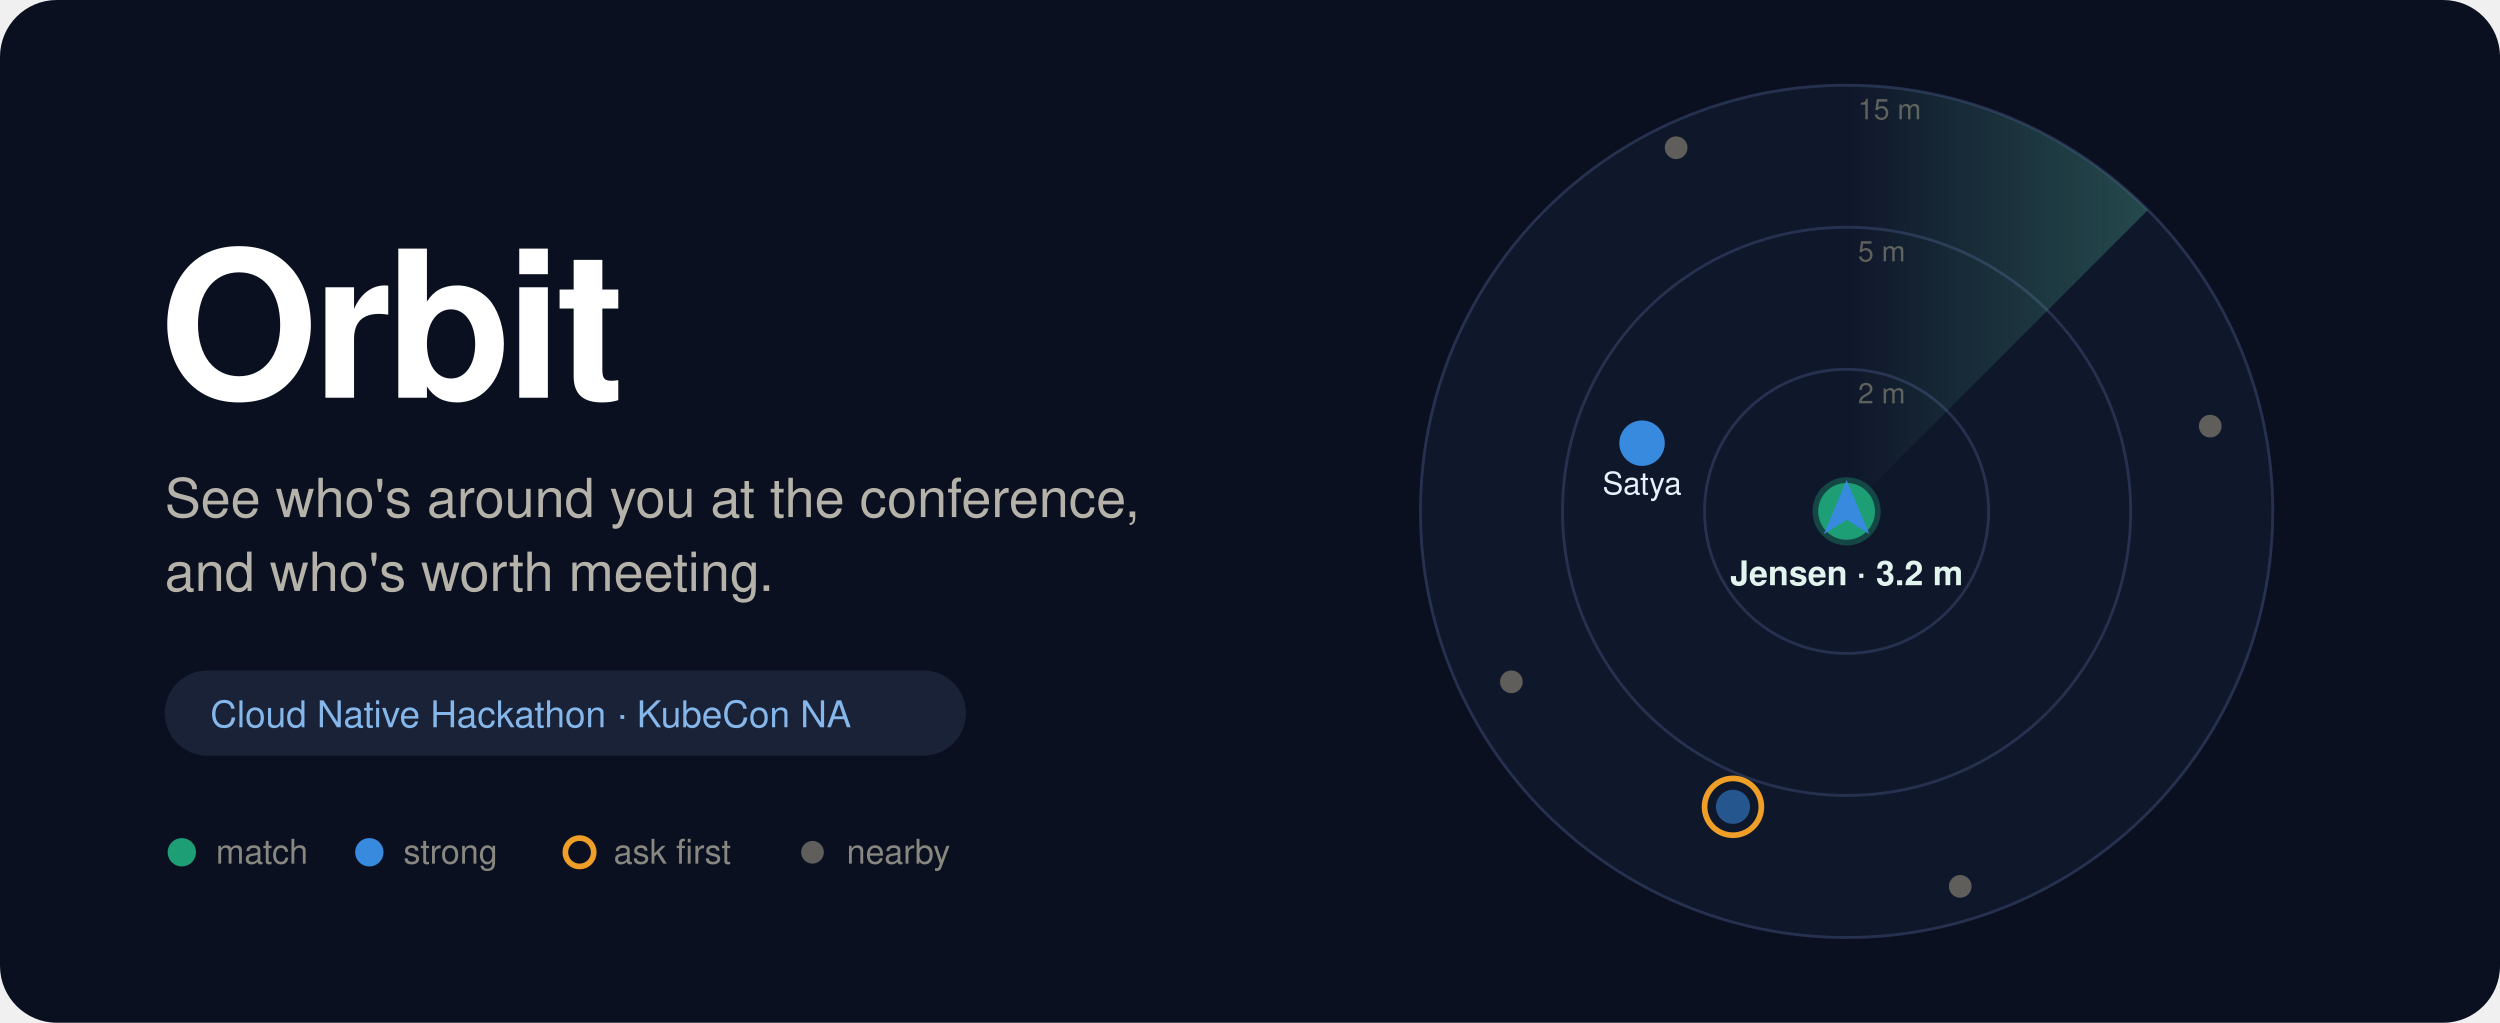
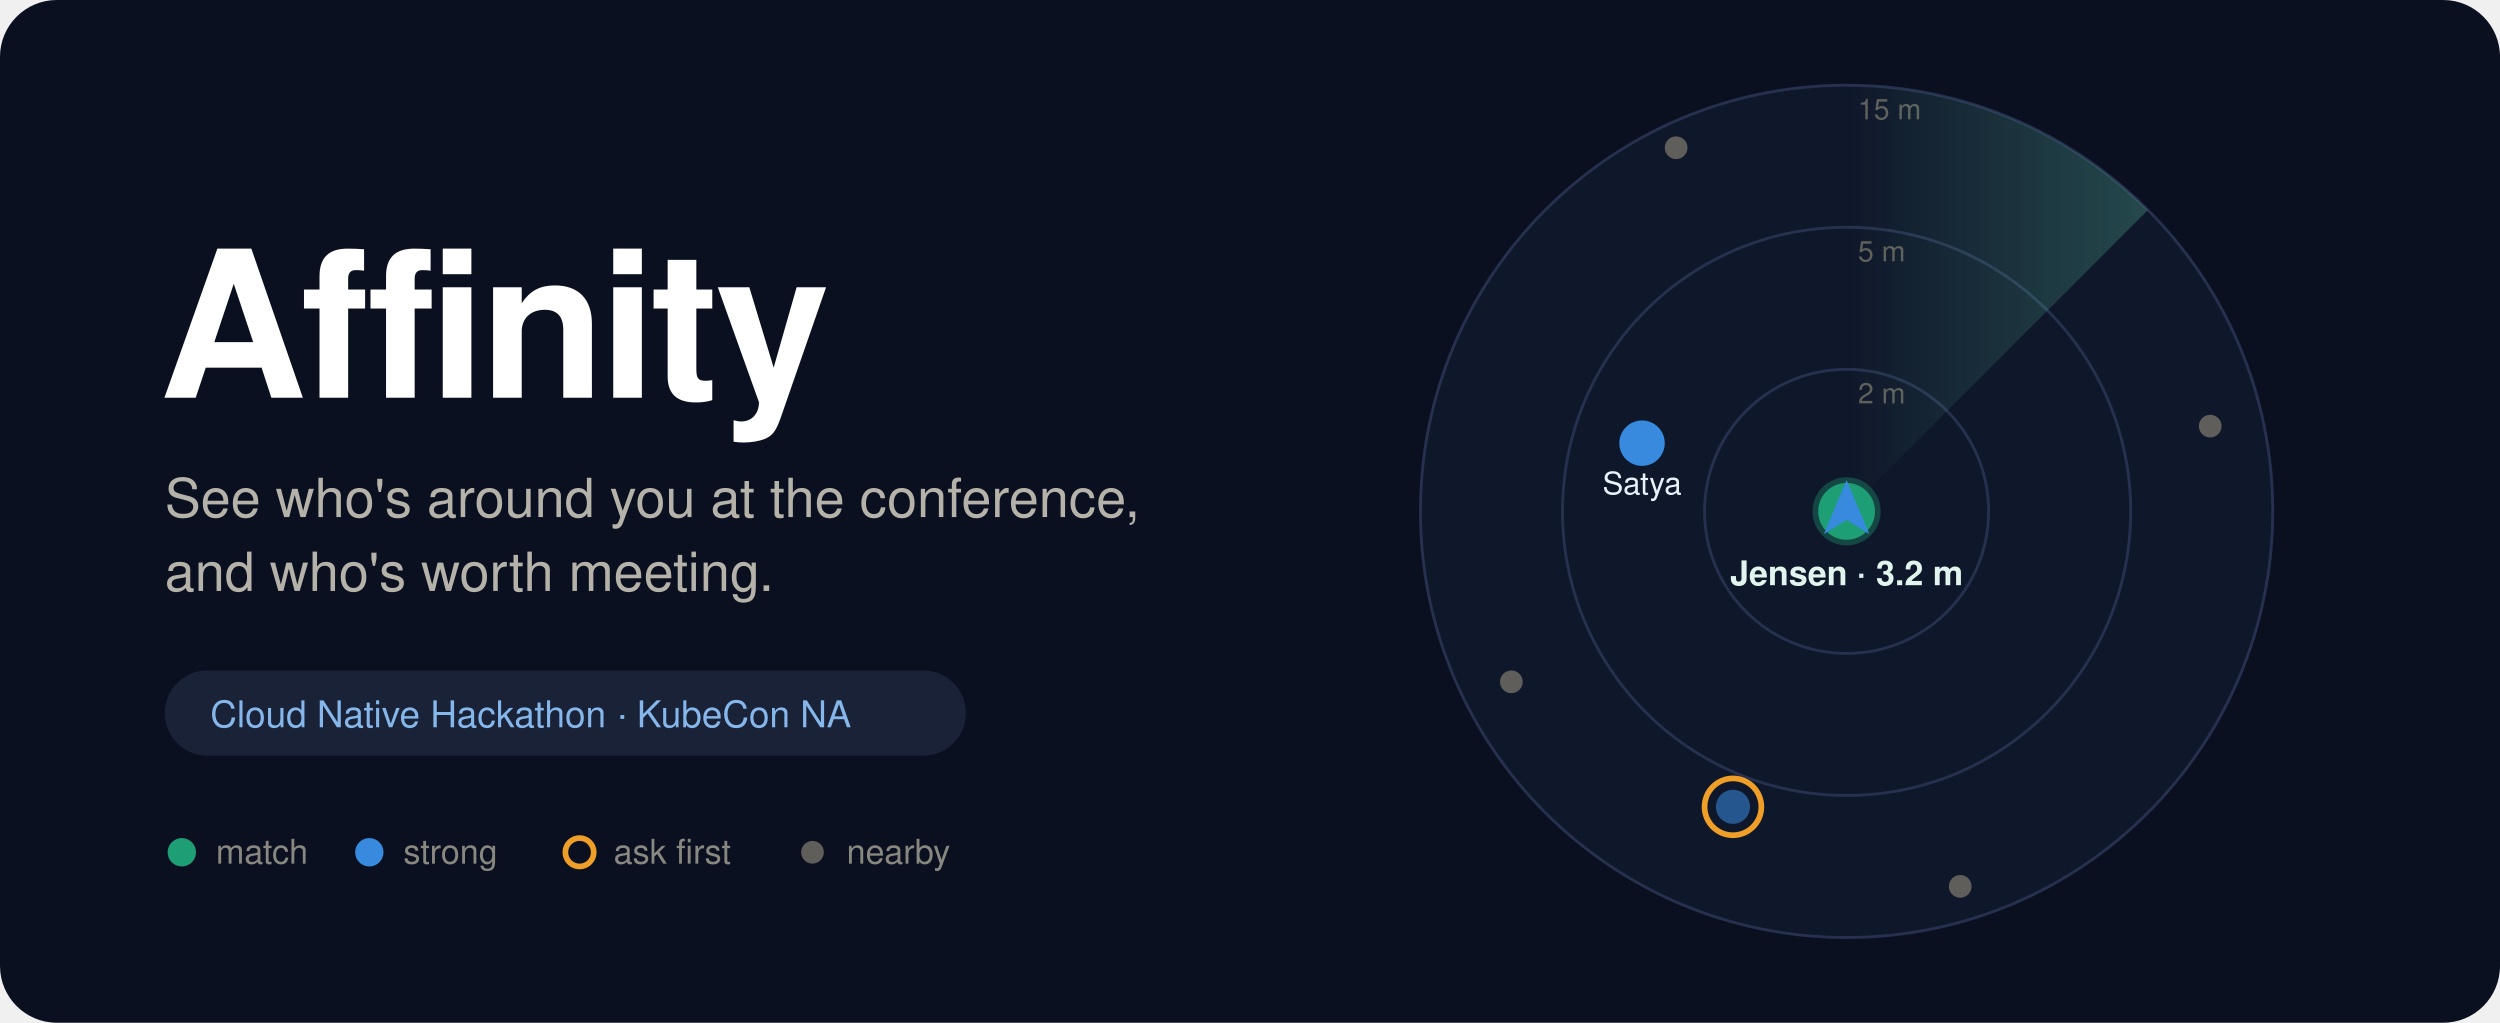
<svg xmlns="http://www.w3.org/2000/svg" viewBox="0 0 880 360" width="880" height="360" role="img" aria-labelledby="title desc">
  <defs>
    <linearGradient id="sweep" x1="0" y1="0" x2="1" y2="0">
      <stop offset="0" stop-color="#5DCAA5" stop-opacity="0" />
      <stop offset="1" stop-color="#5DCAA5" stop-opacity="0.28" />
    </linearGradient>
  </defs>
  <rect width="880" height="360" rx="20" fill="#0B1020" />
  <g font-family="-apple-system, BlinkMacSystemFont, 'Segoe UI', Helvetica, Arial, sans-serif">
-     <text x="56" y="140" fill="#FFFFFF" font-size="72" font-weight="700" letter-spacing="-2">Orbit</text>
+     <text x="56" y="140" fill="#FFFFFF" font-size="72" font-weight="700" letter-spacing="-2">Affinity</text>
    <text x="58" y="182" fill="#B4B2A9" font-size="19">See who's around you at the conference,</text>
    <text x="58" y="208" fill="#B4B2A9" font-size="19">and who's worth meeting.</text>
    <rect x="58" y="236" width="282" height="30" rx="15" fill="#1A2238" />
    <text x="74" y="256" fill="#85B7EB" font-size="13">Cloud Native Hackathon · KubeCon NA</text>
    <g font-size="12" fill="#888780">
      <circle cx="64" cy="300" r="5" fill="#1D9E75" />
      <text x="76" y="304">match</text>
      <circle cx="130" cy="300" r="5" fill="#378ADD" />
      <text x="142" y="304">strong</text>
      <circle cx="204" cy="300" r="5" fill="none" stroke="#EF9F27" stroke-width="2" />
      <text x="216" y="304">ask first</text>
      <circle cx="286" cy="300" r="4" fill="#5F5E5A" />
      <text x="298" y="304">nearby</text>
    </g>
  </g>
  <g transform="translate(650 180)">
    <circle r="150" fill="#0F172A" stroke="#26314F" stroke-width="1" />
    <circle r="100" fill="none" stroke="#26314F" stroke-width="1" />
    <circle r="50" fill="none" stroke="#26314F" stroke-width="1" />
    <g font-family="-apple-system, 'Segoe UI', Helvetica, Arial, sans-serif" font-size="10" fill="#5F5E5A">
      <text x="4" y="-38">2 m</text>
      <text x="4" y="-88">5 m</text>
      <text x="4" y="-138">15 m</text>
    </g>
    <g>
      <path d="M0 0 L0 -150 A150 150 0 0 1 106 -106 Z" fill="url(#sweep)" />
      <animateTransform attributeName="transform" type="rotate" from="0" to="360" dur="5s" repeatCount="indefinite" />
    </g>
    <g>
      <circle cx="-118" cy="60" r="4" fill="#5F5E5A" />
      <circle cx="40" cy="132" r="4" fill="#5F5E5A" />
      <circle cx="128" cy="-30" r="4" fill="#5F5E5A" />
      <circle cx="-60" cy="-128" r="4" fill="#5F5E5A" />
      <animateTransform attributeName="transform" type="rotate" from="0" to="360" dur="60s" repeatCount="indefinite" />
    </g>
    <circle cx="-72" cy="-24" r="8" fill="#378ADD" />
    <text x="-72" y="-6" text-anchor="middle" font-family="-apple-system, 'Segoe UI', Helvetica, Arial, sans-serif" font-size="11" fill="#E6F1FB">Satya</text>
    <circle cx="-40" cy="104" r="6" fill="#378ADD" fill-opacity="0.55" />
    <circle cx="-40" cy="104" r="10" fill="none" stroke="#EF9F27" stroke-width="2" />
    <g>
      <circle r="12" fill="#1D9E75" fill-opacity="0.35">
        <animate attributeName="r" values="12;24;12" dur="1.6s" repeatCount="indefinite" />
        <animate attributeName="fill-opacity" values="0.4;0;0.4" dur="1.6s" repeatCount="indefinite" />
      </circle>
      <circle r="10" fill="#1D9E75" />
      <text y="26" text-anchor="middle" font-family="-apple-system, 'Segoe UI', Helvetica, Arial, sans-serif" font-size="12" font-weight="600" fill="#E1F5EE">Jensen · 3.2 m</text>
      <animateTransform attributeName="transform" type="translate" values="96 -96; 26 -30; 96 -96" keyTimes="0; 0.5; 1" calcMode="spline" keySplines="0.4 0 0.2 1; 0.4 0 0.2 1" dur="7s" repeatCount="indefinite" />
    </g>
    <path d="M0 -11 L-8 8 L0 3 L8 8 Z" fill="#378ADD" />
  </g>
</svg>
